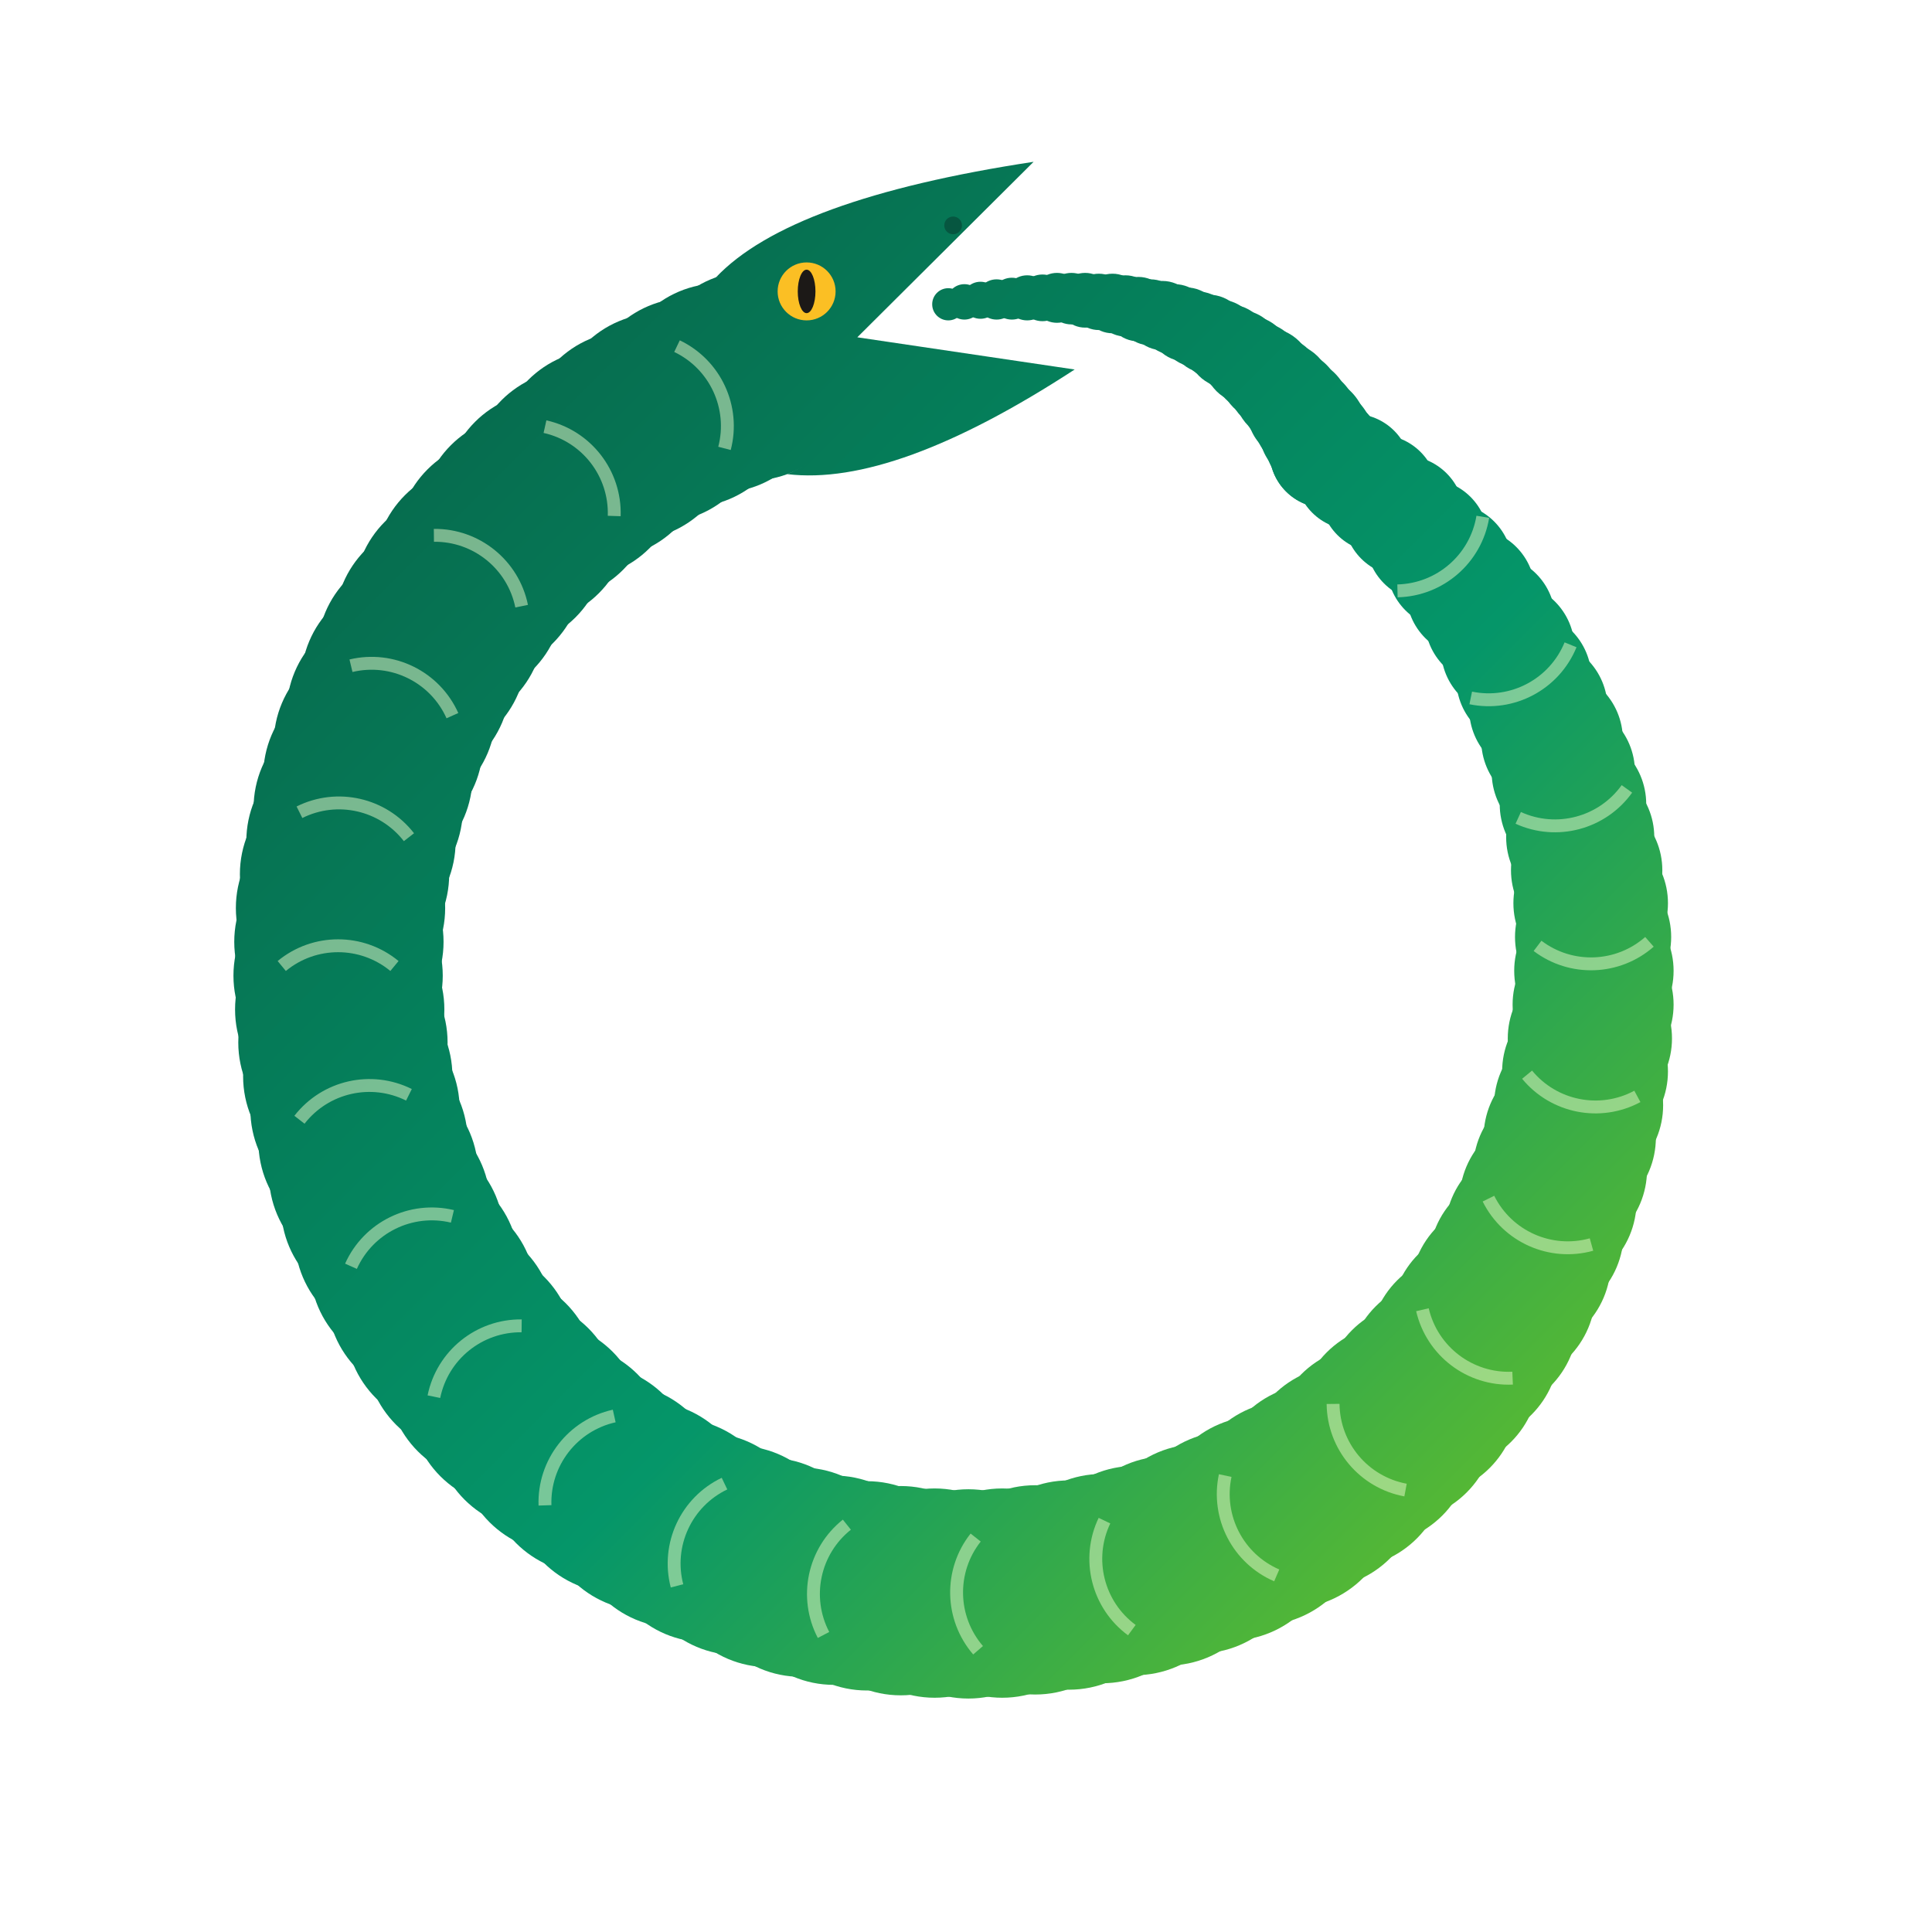
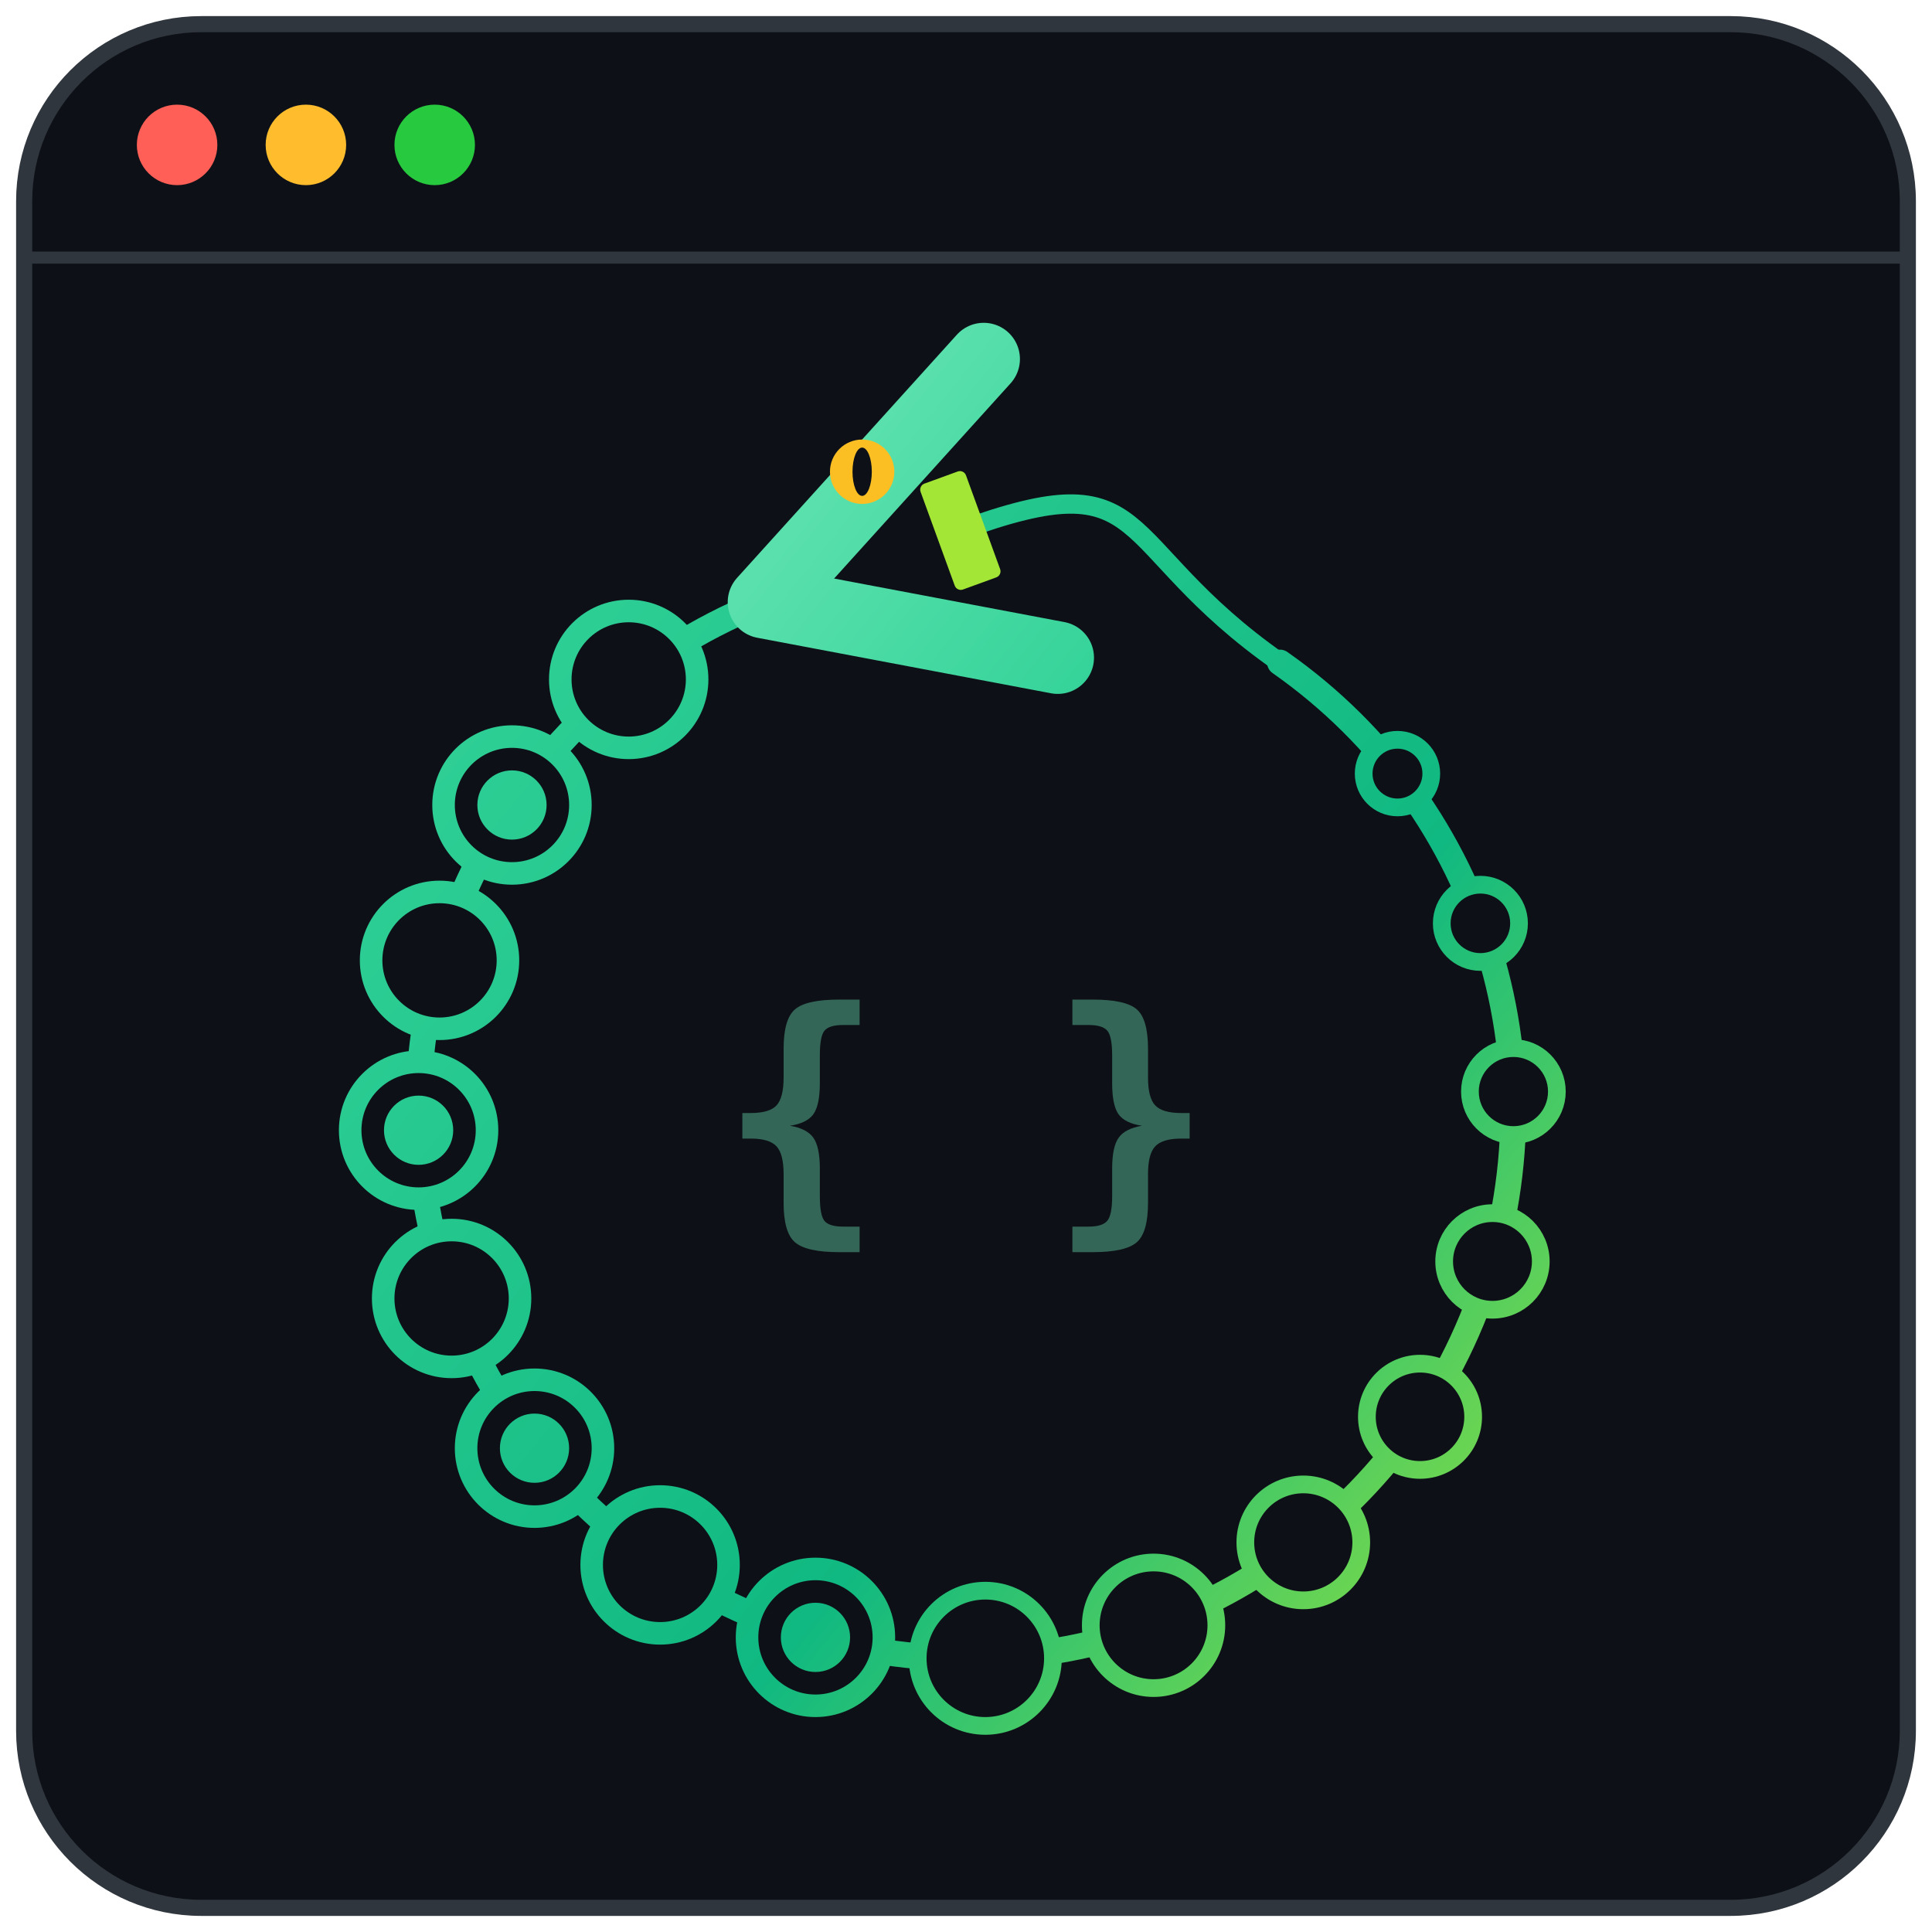
- <svg xmlns="http://www.w3.org/2000/svg" width="240" height="240" viewBox="0 0 240 240">
+ <svg xmlns="http://www.w3.org/2000/svg" width="240" height="240" viewBox="0 0 240 240" role="img" aria-label="oh-my-ouroboros: a snake of commit nodes biting a terminal cursor">
+   <style>
+     .card { fill: #0d1117; stroke: #30363d; stroke-width: 2; }
+     @media (prefers-color-scheme: light) { .card { stroke: #57606a; } }
+     @media (prefers-color-scheme: dark) { .card { stroke: #3d444d; } }
+     .mono { font-family: ui-monospace, SFMono-Regular, Menlo, monospace; }
+   </style>
  <defs>
-     <linearGradient id="g" gradientUnits="userSpaceOnUse" x1="30" y1="30" x2="215" y2="215">
-       <stop offset="0%" stop-color="#065f46" />
-       <stop offset="55%" stop-color="#059669" />
-       <stop offset="100%" stop-color="#84cc16" />
+     <linearGradient id="g" gradientUnits="userSpaceOnUse" x1="40" y1="80" x2="200" y2="210">
+       <stop offset="0%" stop-color="#34d399" />
+       <stop offset="60%" stop-color="#10b981" />
+       <stop offset="100%" stop-color="#a3e635" />
+     </linearGradient>
+     <linearGradient id="h" gradientUnits="userSpaceOnUse" x1="90" y1="40" x2="140" y2="80">
+       <stop offset="0%" stop-color="#6ee7b7" />
+       <stop offset="100%" stop-color="#34d399" />
    </linearGradient>
  </defs>
-   <circle cx="93.3" cy="46.7" r="13.0" fill="url(#g)" />
-   <circle cx="89.4" cy="48.2" r="13.0" fill="url(#g)" />
-   <circle cx="85.6" cy="50.0" r="13.0" fill="url(#g)" />
-   <circle cx="81.9" cy="51.9" r="13.0" fill="url(#g)" />
-   <circle cx="78.3" cy="54.1" r="13.0" fill="url(#g)" />
-   <circle cx="74.8" cy="56.4" r="13.0" fill="url(#g)" />
-   <circle cx="71.5" cy="58.9" r="13.0" fill="url(#g)" />
-   <circle cx="68.2" cy="61.6" r="13.0" fill="url(#g)" />
-   <circle cx="65.2" cy="64.5" r="13.0" fill="url(#g)" />
-   <circle cx="62.3" cy="67.5" r="13.0" fill="url(#g)" />
-   <circle cx="59.5" cy="70.7" r="13.0" fill="url(#g)" />
-   <circle cx="57.0" cy="74.0" r="13.0" fill="url(#g)" />
-   <circle cx="54.6" cy="77.5" r="13.0" fill="url(#g)" />
-   <circle cx="52.4" cy="81.1" r="13.0" fill="url(#g)" />
-   <circle cx="50.4" cy="84.7" r="13.0" fill="url(#g)" />
-   <circle cx="48.6" cy="88.5" r="13.0" fill="url(#g)" />
-   <circle cx="47.0" cy="92.4" r="13.0" fill="url(#g)" />
-   <circle cx="45.7" cy="96.4" r="13.0" fill="url(#g)" />
-   <circle cx="44.5" cy="100.4" r="13.0" fill="url(#g)" />
-   <circle cx="43.6" cy="104.5" r="13.0" fill="url(#g)" />
-   <circle cx="42.8" cy="108.6" r="13.0" fill="url(#g)" />
-   <circle cx="42.3" cy="112.8" r="13.0" fill="url(#g)" />
-   <circle cx="42.1" cy="117.0" r="13.0" fill="url(#g)" />
-   <circle cx="42.0" cy="121.2" r="13.0" fill="url(#g)" />
-   <circle cx="42.2" cy="125.4" r="13.0" fill="url(#g)" />
-   <circle cx="42.6" cy="129.5" r="13.0" fill="url(#g)" />
-   <circle cx="43.2" cy="133.7" r="13.0" fill="url(#g)" />
-   <circle cx="44.1" cy="137.8" r="13.0" fill="url(#g)" />
-   <circle cx="45.1" cy="141.8" r="13.0" fill="url(#g)" />
-   <circle cx="46.4" cy="145.8" r="13.0" fill="url(#g)" />
-   <circle cx="47.9" cy="149.8" r="13.0" fill="url(#g)" />
-   <circle cx="49.6" cy="153.6" r="13.0" fill="url(#g)" />
-   <circle cx="51.5" cy="157.3" r="13.0" fill="url(#g)" />
-   <circle cx="53.6" cy="160.9" r="13.0" fill="url(#g)" />
-   <circle cx="55.9" cy="164.5" r="13.0" fill="url(#g)" />
-   <circle cx="58.4" cy="167.8" r="13.0" fill="url(#g)" />
-   <circle cx="61.1" cy="171.1" r="13.0" fill="url(#g)" />
-   <circle cx="63.9" cy="174.2" r="13.0" fill="url(#g)" />
-   <circle cx="66.9" cy="177.1" r="13.0" fill="url(#g)" />
-   <circle cx="70.0" cy="179.9" r="13.0" fill="url(#g)" />
-   <circle cx="73.3" cy="182.5" r="13.0" fill="url(#g)" />
-   <circle cx="76.7" cy="184.9" r="13.0" fill="url(#g)" />
-   <circle cx="80.3" cy="187.1" r="13.0" fill="url(#g)" />
-   <circle cx="84.0" cy="189.2" r="13.0" fill="url(#g)" />
-   <circle cx="87.7" cy="191.0" r="13.0" fill="url(#g)" />
-   <circle cx="91.6" cy="192.6" r="13.0" fill="url(#g)" />
-   <circle cx="95.5" cy="194.1" r="13.0" fill="url(#g)" />
-   <circle cx="99.5" cy="195.3" r="13.0" fill="url(#g)" />
-   <circle cx="103.6" cy="196.3" r="13.0" fill="url(#g)" />
-   <circle cx="107.7" cy="197.0" r="13.0" fill="url(#g)" />
-   <circle cx="111.9" cy="197.6" r="13.0" fill="url(#g)" />
-   <circle cx="116.1" cy="197.9" r="13.0" fill="url(#g)" />
-   <circle cx="120.3" cy="198.0" r="13.0" fill="url(#g)" />
-   <circle cx="124.5" cy="197.9" r="13.0" fill="url(#g)" />
-   <circle cx="128.6" cy="197.5" r="13.0" fill="url(#g)" />
-   <circle cx="132.8" cy="196.9" r="13.0" fill="url(#g)" />
-   <circle cx="136.9" cy="196.1" r="13.0" fill="url(#g)" />
-   <circle cx="141.0" cy="195.1" r="13.0" fill="url(#g)" />
-   <circle cx="145.0" cy="193.9" r="13.0" fill="url(#g)" />
-   <circle cx="148.9" cy="192.4" r="13.0" fill="url(#g)" />
-   <circle cx="152.8" cy="190.8" r="13.0" fill="url(#g)" />
-   <circle cx="156.5" cy="188.9" r="13.0" fill="url(#g)" />
-   <circle cx="160.2" cy="186.9" r="12.9" fill="url(#g)" />
-   <circle cx="163.7" cy="184.6" r="12.7" fill="url(#g)" />
-   <circle cx="167.1" cy="182.2" r="12.6" fill="url(#g)" />
-   <circle cx="170.4" cy="179.5" r="12.4" fill="url(#g)" />
-   <circle cx="173.5" cy="176.7" r="12.3" fill="url(#g)" />
-   <circle cx="176.5" cy="173.8" r="12.1" fill="url(#g)" />
-   <circle cx="179.3" cy="170.7" r="11.9" fill="url(#g)" />
-   <circle cx="181.9" cy="167.4" r="11.8" fill="url(#g)" />
-   <circle cx="184.4" cy="164.0" r="11.6" fill="url(#g)" />
-   <circle cx="186.7" cy="160.5" r="11.5" fill="url(#g)" />
-   <circle cx="188.8" cy="156.8" r="11.3" fill="url(#g)" />
-   <circle cx="190.6" cy="153.1" r="11.1" fill="url(#g)" />
-   <circle cx="192.3" cy="149.2" r="11.0" fill="url(#g)" />
-   <circle cx="193.8" cy="145.3" r="10.8" fill="url(#g)" />
-   <circle cx="195.0" cy="141.3" r="10.7" fill="url(#g)" />
-   <circle cx="196.1" cy="137.3" r="10.5" fill="url(#g)" />
-   <circle cx="196.9" cy="133.1" r="10.3" fill="url(#g)" />
-   <circle cx="197.5" cy="129.0" r="10.2" fill="url(#g)" />
-   <circle cx="197.9" cy="124.8" r="10.0" fill="url(#g)" />
-   <circle cx="198.0" cy="120.6" r="9.9" fill="url(#g)" />
-   <circle cx="197.9" cy="116.4" r="9.7" fill="url(#g)" />
-   <circle cx="197.6" cy="112.2" r="9.6" fill="url(#g)" />
-   <circle cx="197.1" cy="108.1" r="9.4" fill="url(#g)" />
-   <circle cx="196.3" cy="104.0" r="9.2" fill="url(#g)" />
-   <circle cx="195.4" cy="99.9" r="9.1" fill="url(#g)" />
-   <circle cx="194.2" cy="95.9" r="8.9" fill="url(#g)" />
-   <circle cx="192.8" cy="91.9" r="8.8" fill="url(#g)" />
-   <circle cx="191.1" cy="88.0" r="8.6" fill="url(#g)" />
-   <circle cx="189.3" cy="84.3" r="8.4" fill="url(#g)" />
-   <circle cx="187.3" cy="80.6" r="8.3" fill="url(#g)" />
-   <circle cx="185.1" cy="77.0" r="8.1" fill="url(#g)" />
-   <circle cx="182.7" cy="73.6" r="8.0" fill="url(#g)" />
-   <circle cx="180.1" cy="70.3" r="7.8" fill="url(#g)" />
-   <circle cx="177.3" cy="67.1" r="7.6" fill="url(#g)" />
-   <circle cx="174.4" cy="64.1" r="7.5" fill="url(#g)" />
-   <circle cx="171.3" cy="61.3" r="7.3" fill="url(#g)" />
-   <circle cx="168.1" cy="58.6" r="7.2" fill="url(#g)" />
-   <circle cx="164.7" cy="56.1" r="7.0" fill="url(#g)" />
-   <circle cx="164.7" cy="56.1" r="7.0" fill="url(#g)" />
-   <circle cx="163.9" cy="54.7" r="6.8" fill="url(#g)" />
-   <circle cx="163.1" cy="53.4" r="6.7" fill="url(#g)" />
-   <circle cx="162.2" cy="52.1" r="6.5" fill="url(#g)" />
-   <circle cx="161.3" cy="50.9" r="6.4" fill="url(#g)" />
-   <circle cx="160.4" cy="49.7" r="6.2" fill="url(#g)" />
-   <circle cx="159.4" cy="48.6" r="6.1" fill="url(#g)" />
-   <circle cx="158.4" cy="47.6" r="5.9" fill="url(#g)" />
-   <circle cx="157.3" cy="46.5" r="5.8" fill="url(#g)" />
-   <circle cx="156.2" cy="45.6" r="5.6" fill="url(#g)" />
-   <circle cx="155.0" cy="44.7" r="5.5" fill="url(#g)" />
-   <circle cx="153.9" cy="43.8" r="5.3" fill="url(#g)" />
-   <circle cx="152.6" cy="43.0" r="5.2" fill="url(#g)" />
-   <circle cx="151.4" cy="42.2" r="5.0" fill="url(#g)" />
-   <circle cx="150.1" cy="41.5" r="4.9" fill="url(#g)" />
-   <circle cx="148.7" cy="40.9" r="4.7" fill="url(#g)" />
-   <circle cx="147.3" cy="40.3" r="4.6" fill="url(#g)" />
-   <circle cx="145.9" cy="39.7" r="4.4" fill="url(#g)" />
-   <circle cx="144.4" cy="39.2" r="4.3" fill="url(#g)" />
-   <circle cx="142.9" cy="38.8" r="4.1" fill="url(#g)" />
-   <circle cx="141.4" cy="38.4" r="4.0" fill="url(#g)" />
-   <circle cx="139.8" cy="38.0" r="3.8" fill="url(#g)" />
-   <circle cx="138.2" cy="37.7" r="3.7" fill="url(#g)" />
-   <circle cx="136.5" cy="37.5" r="3.5" fill="url(#g)" />
-   <circle cx="134.8" cy="37.3" r="3.4" fill="url(#g)" />
-   <circle cx="133.1" cy="37.1" r="3.2" fill="url(#g)" />
-   <circle cx="131.3" cy="37.0" r="3.1" fill="url(#g)" />
-   <circle cx="129.5" cy="37.0" r="2.9" fill="url(#g)" />
-   <circle cx="127.6" cy="37.0" r="2.8" fill="url(#g)" />
-   <circle cx="125.7" cy="37.1" r="2.6" fill="url(#g)" />
-   <circle cx="123.8" cy="37.2" r="2.5" fill="url(#g)" />
-   <circle cx="121.8" cy="37.3" r="2.3" fill="url(#g)" />
-   <circle cx="119.8" cy="37.5" r="2.2" fill="url(#g)" />
-   <circle cx="117.8" cy="37.8" r="2.0" fill="url(#g)" />
-   <path d="M 84.1 43.0 A 11 11 0 0 1 90.0 55.7" stroke="#ecfccb" stroke-width="1.6" fill="none" opacity="0.5" />
-   <path d="M 67.7 53.0 A 11 11 0 0 1 76.3 64.1" stroke="#ecfccb" stroke-width="1.6" fill="none" opacity="0.5" />
-   <path d="M 53.9 66.5 A 11 11 0 0 1 64.8 75.3" stroke="#ecfccb" stroke-width="1.6" fill="none" opacity="0.5" />
-   <path d="M 43.6 82.7 A 11 11 0 0 1 56.2 88.9" stroke="#ecfccb" stroke-width="1.6" fill="none" opacity="0.5" />
-   <path d="M 37.2 100.9 A 11 11 0 0 1 50.8 104.0" stroke="#ecfccb" stroke-width="1.6" fill="none" opacity="0.5" />
-   <path d="M 35.0 120.0 A 11 11 0 0 1 49.0 120.0" stroke="#ecfccb" stroke-width="1.6" fill="none" opacity="0.5" />
-   <path d="M 37.2 139.1 A 11 11 0 0 1 50.8 136.0" stroke="#ecfccb" stroke-width="1.6" fill="none" opacity="0.5" />
-   <path d="M 43.6 157.3 A 11 11 0 0 1 56.2 151.1" stroke="#ecfccb" stroke-width="1.6" fill="none" opacity="0.5" />
-   <path d="M 53.9 173.5 A 11 11 0 0 1 64.8 164.7" stroke="#ecfccb" stroke-width="1.6" fill="none" opacity="0.5" />
-   <path d="M 67.7 187.0 A 11 11 0 0 1 76.3 175.9" stroke="#ecfccb" stroke-width="1.6" fill="none" opacity="0.5" />
-   <path d="M 84.1 197.0 A 11 11 0 0 1 90.0 184.3" stroke="#ecfccb" stroke-width="1.6" fill="none" opacity="0.5" />
-   <path d="M 102.3 203.1 A 11 11 0 0 1 105.2 189.4" stroke="#ecfccb" stroke-width="1.6" fill="none" opacity="0.5" />
-   <path d="M 121.5 205.0 A 11 11 0 0 1 121.2 191.0" stroke="#ecfccb" stroke-width="1.6" fill="none" opacity="0.5" />
-   <path d="M 140.6 202.5 A 11 11 0 0 1 137.2 188.9" stroke="#ecfccb" stroke-width="1.6" fill="none" opacity="0.5" />
-   <path d="M 158.6 195.7 A 11 11 0 0 1 152.2 183.3" stroke="#ecfccb" stroke-width="1.6" fill="none" opacity="0.5" />
-   <path d="M 174.6 185.1 A 11 11 0 0 1 165.6 174.4" stroke="#ecfccb" stroke-width="1.6" fill="none" opacity="0.5" />
-   <path d="M 187.9 171.2 A 11 11 0 0 1 176.7 162.7" stroke="#ecfccb" stroke-width="1.6" fill="none" opacity="0.5" />
-   <path d="M 197.7 154.6 A 11 11 0 0 1 184.9 148.9" stroke="#ecfccb" stroke-width="1.6" fill="none" opacity="0.5" />
-   <path d="M 203.4 136.2 A 11 11 0 0 1 189.7 133.5" stroke="#ecfccb" stroke-width="1.6" fill="none" opacity="0.5" />
-   <path d="M 204.9 117.0 A 11 11 0 0 1 191.0 117.5" stroke="#ecfccb" stroke-width="1.6" fill="none" opacity="0.5" />
-   <path d="M 202.1 98.0 A 11 11 0 0 1 188.6 101.6" stroke="#ecfccb" stroke-width="1.6" fill="none" opacity="0.5" />
-   <path d="M 195.1 80.1 A 11 11 0 0 1 182.7 86.7" stroke="#ecfccb" stroke-width="1.6" fill="none" opacity="0.5" />
-   <path d="M 184.2 64.2 A 11 11 0 0 1 173.6 73.4" stroke="#ecfccb" stroke-width="1.6" fill="none" opacity="0.5" />
-   <path d="M 88.9 34.5 Q 98.1 24.7 128.4 20.1 L 106.5 41.9 L 133.5 45.9 Q 111.1 60.5 97.8 58.9 A 13 13 0 0 0 88.9 34.5 Z" fill="url(#g)" />
-   <circle cx="100.2" cy="36.2" r="3.6" fill="#fbbf24" />
-   <ellipse cx="100.2" cy="36.2" rx="1.1" ry="2.7" fill="#1c1917" />
-   <circle cx="118.4" cy="28.0" r="1.1" fill="#064e3b" opacity="0.8" />
+   <rect class="card" x="3" y="3" width="234" height="234" rx="22" />
+   <line x1="3" y1="32" x2="237" y2="32" stroke="#30363d" stroke-width="1.5" />
+   <circle cx="22" cy="18" r="5" fill="#ff5f56" />
+   <circle cx="38" cy="18" r="5" fill="#ffbd2e" />
+   <circle cx="54" cy="18" r="5" fill="#27c93f" />
+   <text class="mono" x="120" y="150" font-size="34" text-anchor="middle" fill="#6ee7b7" opacity="0.4" font-weight="bold">{ }</text>
+   <path d="M 96.7 74.1 A 68 68 0 1 0 159.0 82.3" stroke="url(#g)" stroke-width="3.2" fill="none" stroke-linecap="round" />
+   <path d="M 159.0 82.3 C 137.7 67.4 143.7 57.0 119.3 65.9" stroke="url(#g)" stroke-width="2.4" fill="none" stroke-linecap="round" />
+   <circle cx="78.1" cy="84.4" r="8.5" fill="#0d1117" stroke="url(#g)" stroke-width="2.8" />
+   <circle cx="63.6" cy="100.0" r="8.5" fill="#0d1117" stroke="url(#g)" stroke-width="2.8" />
+   <circle cx="63.6" cy="100.0" r="4.3" fill="url(#g)" />
+   <circle cx="54.6" cy="119.3" r="8.5" fill="#0d1117" stroke="url(#g)" stroke-width="2.8" />
+   <circle cx="52.0" cy="140.4" r="8.5" fill="#0d1117" stroke="url(#g)" stroke-width="2.8" />
+   <circle cx="52.0" cy="140.4" r="4.3" fill="url(#g)" />
+   <circle cx="56.1" cy="161.3" r="8.5" fill="#0d1117" stroke="url(#g)" stroke-width="2.8" />
+   <circle cx="66.4" cy="179.9" r="8.5" fill="#0d1117" stroke="url(#g)" stroke-width="2.8" />
+   <circle cx="66.4" cy="179.9" r="4.3" fill="url(#g)" />
+   <circle cx="82.0" cy="194.4" r="8.5" fill="#0d1117" stroke="url(#g)" stroke-width="2.8" />
+   <circle cx="101.3" cy="203.4" r="8.5" fill="#0d1117" stroke="url(#g)" stroke-width="2.8" />
+   <circle cx="101.3" cy="203.4" r="4.3" fill="url(#g)" />
+   <circle cx="122.4" cy="206.0" r="8.4" fill="#0d1117" stroke="url(#g)" stroke-width="2.2" />
+   <circle cx="143.3" cy="201.9" r="7.8" fill="#0d1117" stroke="url(#g)" stroke-width="2.2" />
+   <circle cx="161.9" cy="191.6" r="7.2" fill="#0d1117" stroke="url(#g)" stroke-width="2.2" />
+   <circle cx="176.4" cy="176.0" r="6.6" fill="#0d1117" stroke="url(#g)" stroke-width="2.2" />
+   <circle cx="185.4" cy="156.7" r="6.0" fill="#0d1117" stroke="url(#g)" stroke-width="2.2" />
+   <circle cx="188.0" cy="135.6" r="5.4" fill="#0d1117" stroke="url(#g)" stroke-width="2.2" />
+   <circle cx="183.9" cy="114.7" r="4.8" fill="#0d1117" stroke="url(#g)" stroke-width="2.2" />
+   <circle cx="173.6" cy="96.1" r="4.2" fill="#0d1117" stroke="url(#g)" stroke-width="2.2" />
+   <path d="M 122.2 44.6 L 94.9 74.8 L 131.4 81.7" stroke="url(#h)" stroke-width="9" fill="none" stroke-linecap="round" stroke-linejoin="round" />
+   <circle cx="107.1" cy="58.6" r="4" fill="#fbbf24" />
+   <ellipse cx="107.1" cy="58.6" rx="1.2" ry="3" fill="#0d1117" />
+   <rect x="-3" y="-7" width="6" height="14" rx="0.8" fill="#a3e635" transform="translate(119.3 65.9) rotate(-20.0)">
+     <animate attributeName="opacity" values="1;1;0;0" keyTimes="0;0.5;0.5;1" dur="1.1s" repeatCount="indefinite" />
+   </rect>
</svg>
